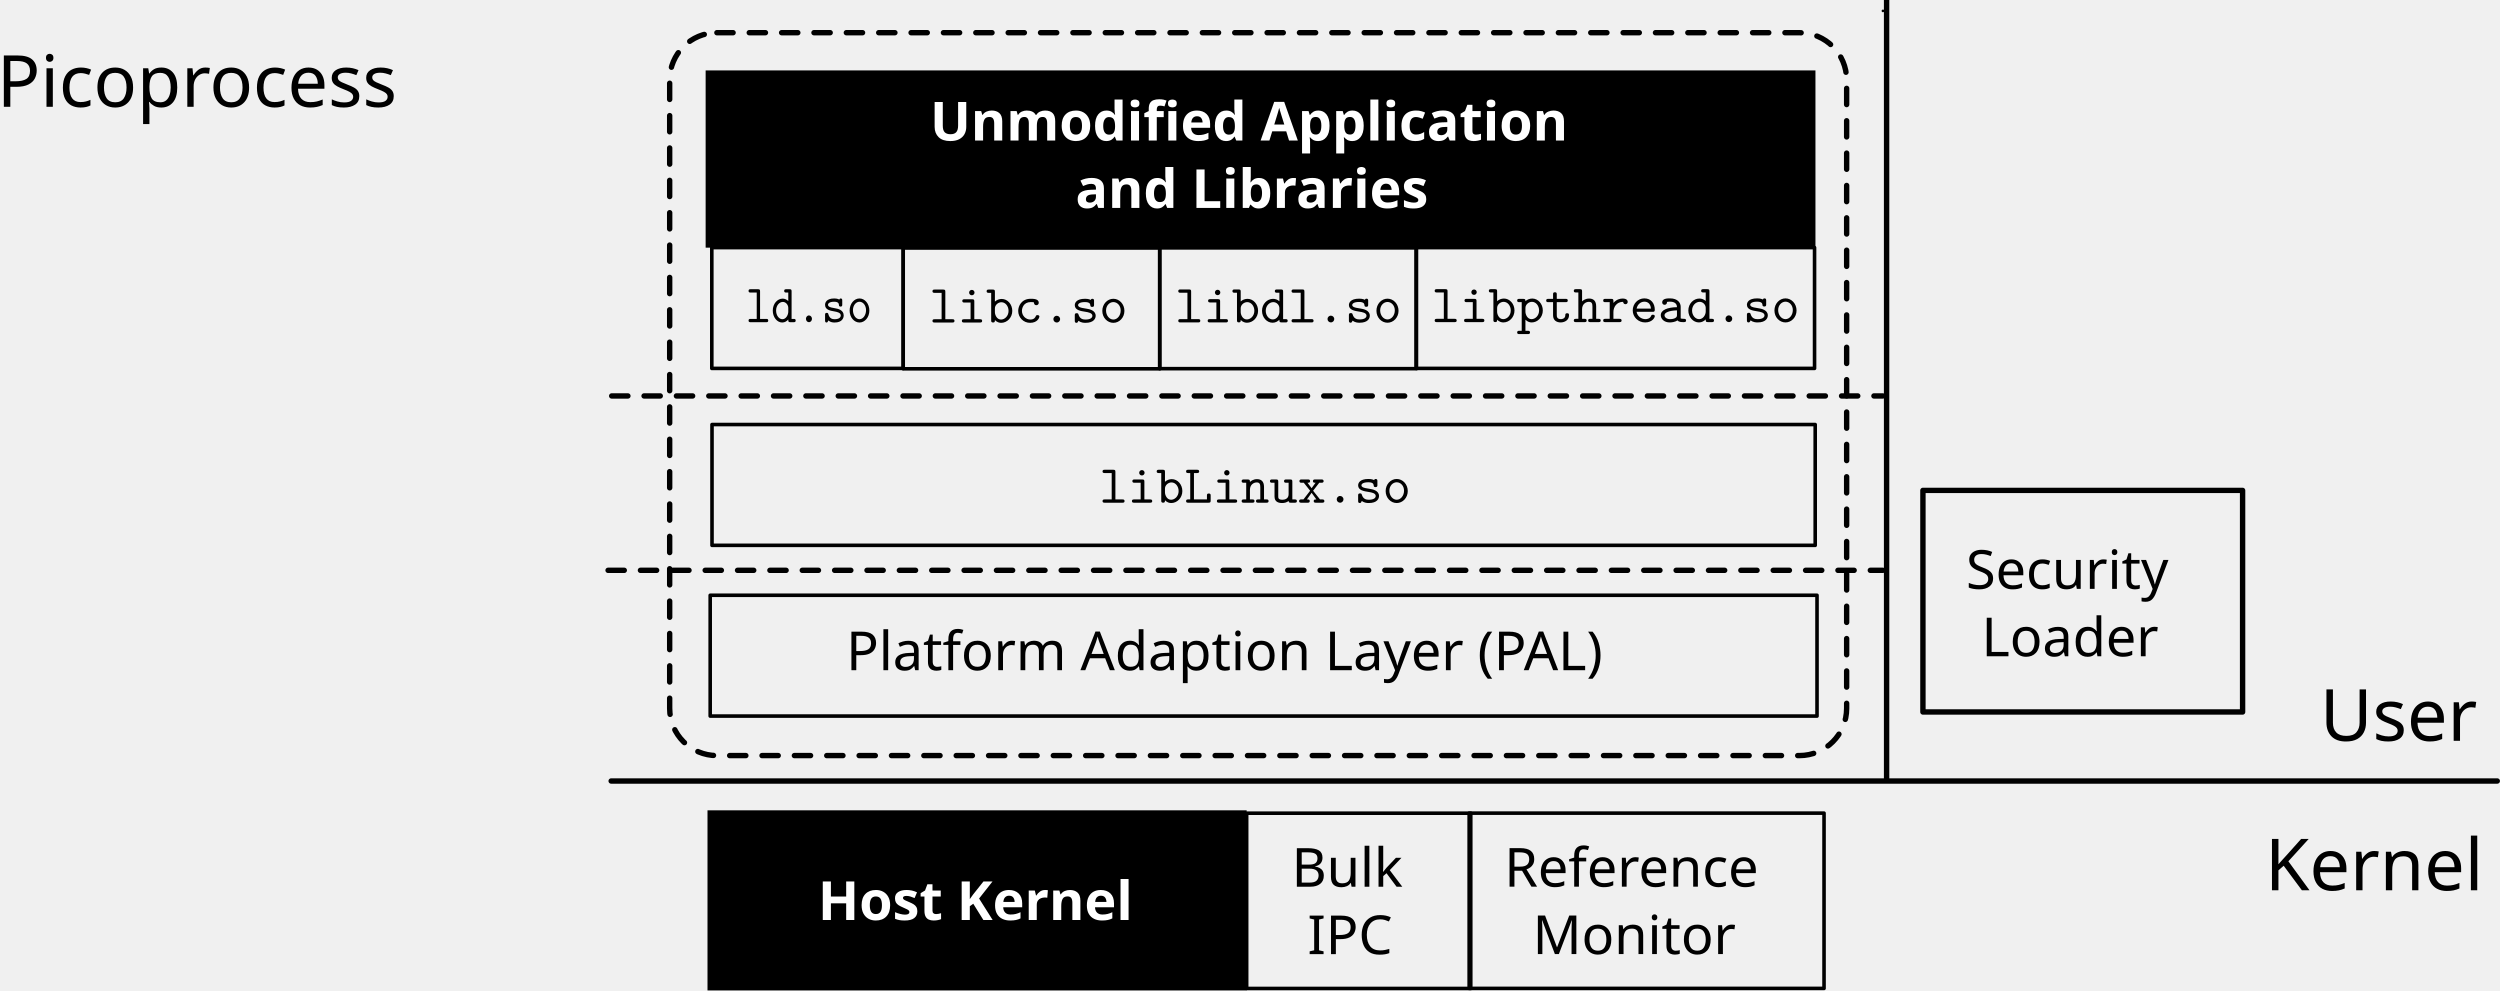
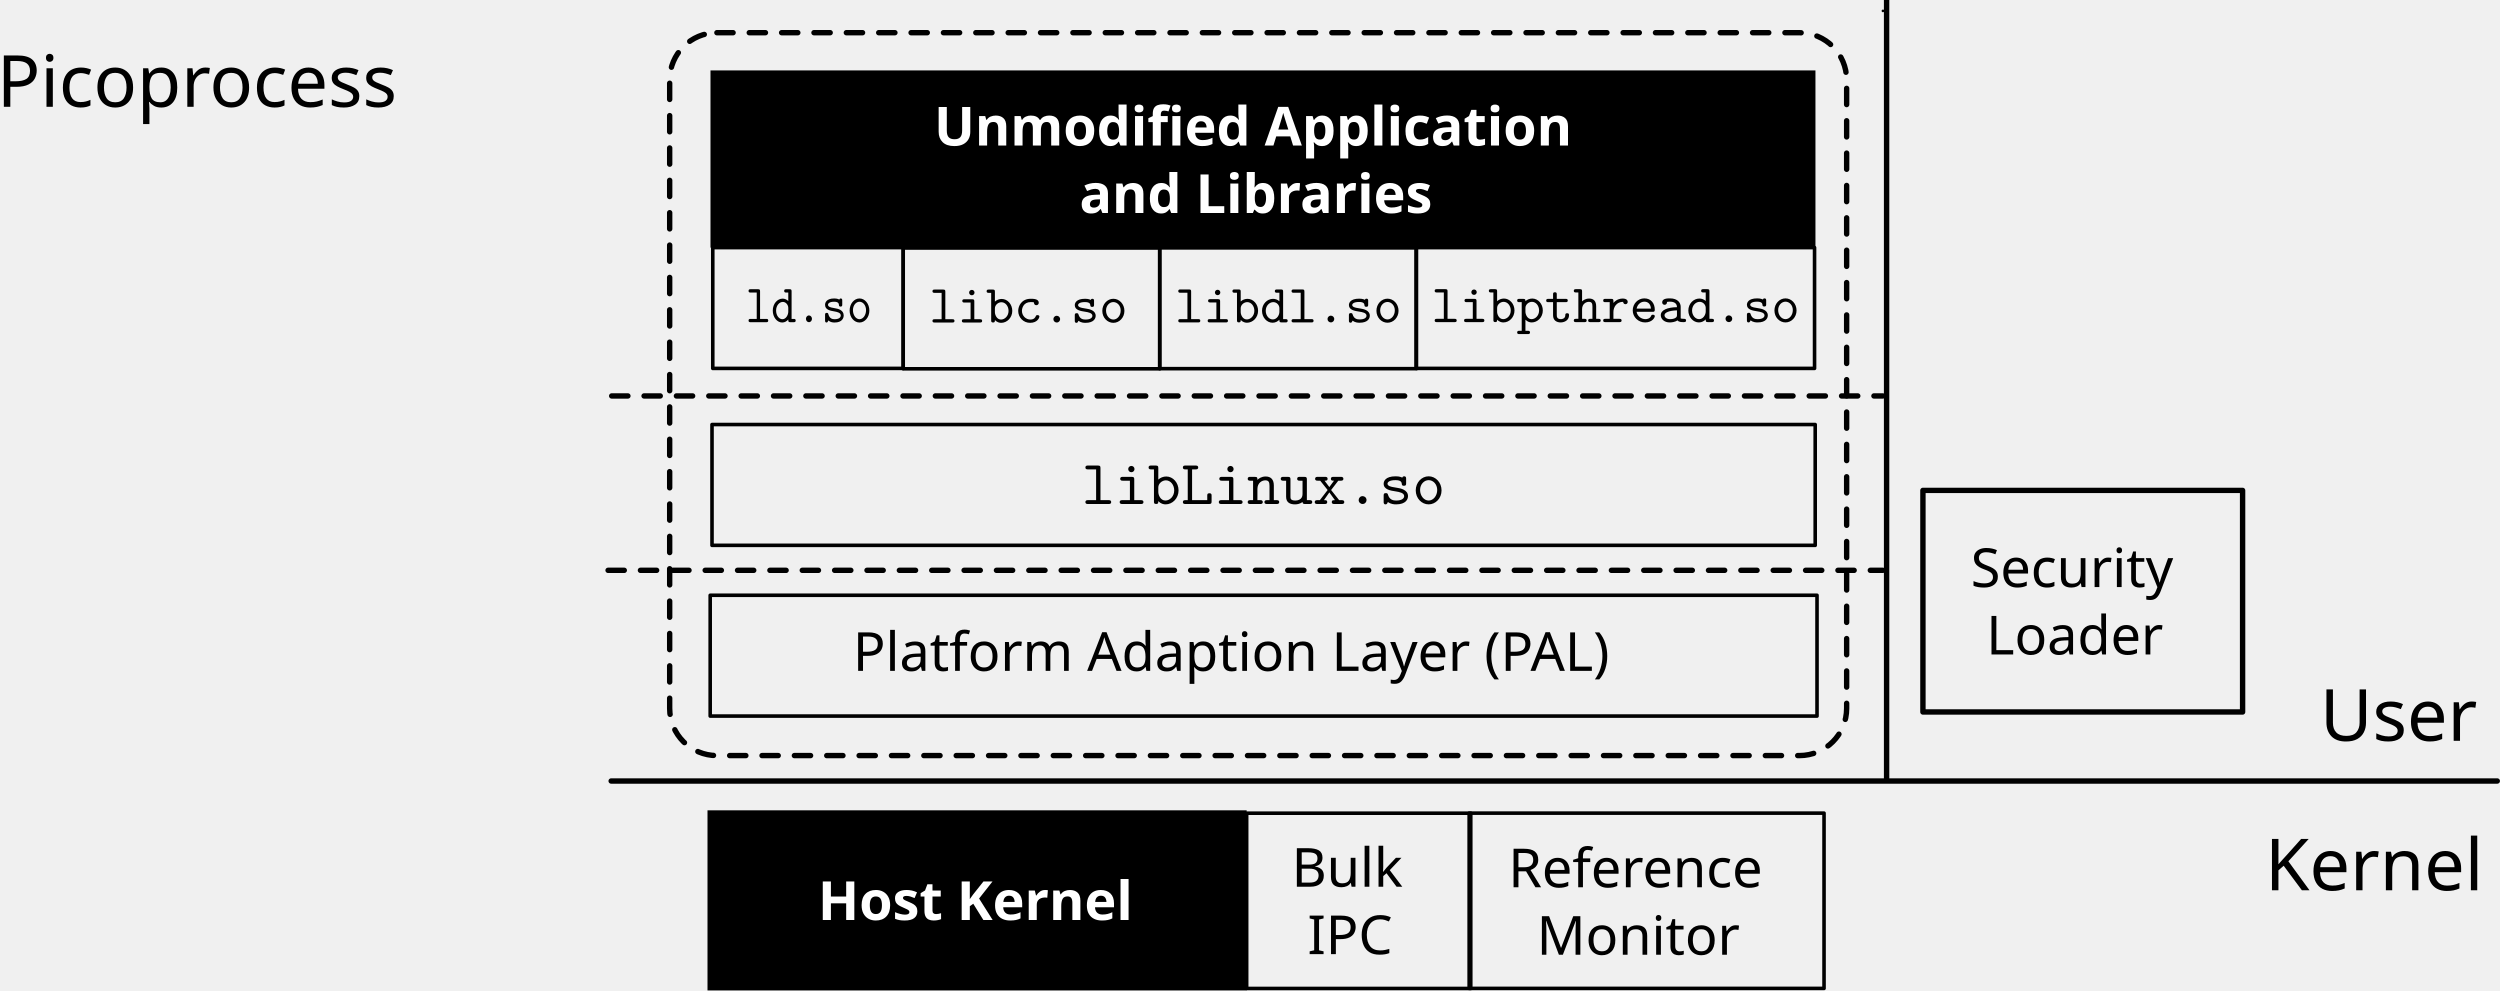
<svg xmlns="http://www.w3.org/2000/svg" width="784.799mm" height="310.869mm" viewBox="0 0 2780.783 1101.505" id="svg2" version="1.1">
  <defs id="defs4">
    <marker orient="auto" refY="0" refX="0" id="marker9793" style="overflow:visible">
      <path id="path9795" style="fill:#000000;fill-opacity:1;fill-rule:evenodd;stroke:#000000;stroke-width:0.625;stroke-linejoin:round;stroke-opacity:1" d="M 8.719,4.034 -2.207,0.016 8.719,-4.002 c -1.745,2.372 -1.735,5.617 -6e-7,8.035 z" transform="matrix(-1.1,0,0,-1.1,-1.1,0)" />
    </marker>
    <marker style="overflow:visible" id="marker9693" refX="0" refY="0" orient="auto">
      <path transform="matrix(-1.1,0,0,-1.1,-1.1,0)" d="M 8.719,4.034 -2.207,0.016 8.719,-4.002 c -1.745,2.372 -1.735,5.617 -6e-7,8.035 z" style="fill:#000000;fill-opacity:1;fill-rule:evenodd;stroke:#000000;stroke-width:0.625;stroke-linejoin:round;stroke-opacity:1" id="path9695" />
    </marker>
    <marker style="overflow:visible" id="marker8706" refX="0" refY="0" orient="auto">
      <path transform="scale(-0.6,-0.6)" d="M 8.719,4.034 -2.207,0.016 8.719,-4.002 c -1.745,2.372 -1.735,5.617 -6e-7,8.035 z" style="fill:#000000;fill-opacity:1;fill-rule:evenodd;stroke:#000000;stroke-width:0.625;stroke-linejoin:round;stroke-opacity:1" id="path8708" />
    </marker>
    <marker style="overflow:visible" id="marker8630" refX="0" refY="0" orient="auto">
      <path transform="matrix(-1.1,0,0,-1.1,-1.1,0)" d="M 8.719,4.034 -2.207,0.016 8.719,-4.002 c -1.745,2.372 -1.735,5.617 -6e-7,8.035 z" style="fill:#000000;fill-opacity:1;fill-rule:evenodd;stroke:#000000;stroke-width:0.625;stroke-linejoin:round;stroke-opacity:1" id="path8632" />
    </marker>
    <marker style="overflow:visible" id="marker6985" refX="0" refY="0" orient="auto">
      <path transform="matrix(-1.1,0,0,-1.1,-1.1,0)" d="M 8.719,4.034 -2.207,0.016 8.719,-4.002 c -1.745,2.372 -1.735,5.617 -6e-7,8.035 z" style="fill:#000000;fill-opacity:1;fill-rule:evenodd;stroke:#000000;stroke-width:0.625;stroke-linejoin:round;stroke-opacity:1" id="path6987" />
    </marker>
    <marker orient="auto" refY="0" refX="0" id="Arrow1Lend" style="overflow:visible">
      <path id="path4358" d="M 0,0 5,-5 -12.5,0 5,5 0,0 Z" style="fill:#000000;fill-opacity:1;fill-rule:evenodd;stroke:#000000;stroke-width:1pt;stroke-opacity:1" transform="matrix(-0.8,0,0,-0.8,-10,0)" />
    </marker>
    <marker orient="auto" refY="0" refX="0" id="Arrow2Lend-3-2" style="overflow:visible">
      <path id="path4376-0-9" style="fill:#000000;fill-opacity:1;fill-rule:evenodd;stroke:#000000;stroke-width:0.625;stroke-linejoin:round;stroke-opacity:1" d="M 8.719,4.034 -2.207,0.016 8.719,-4.002 c -1.745,2.372 -1.735,5.617 -6e-7,8.035 z" transform="matrix(-1.1,0,0,-1.1,-1.1,0)" />
    </marker>
    <marker orient="auto" refY="0" refX="0" id="Arrow2Lend-7" style="overflow:visible">
      <path id="path4376-9" style="fill:#000000;fill-opacity:1;fill-rule:evenodd;stroke:#000000;stroke-width:0.625;stroke-linejoin:round;stroke-opacity:1" d="M 8.719,4.034 -2.207,0.016 8.719,-4.002 c -1.745,2.372 -1.735,5.617 -6e-7,8.035 z" transform="matrix(-1.1,0,0,-1.1,-1.1,0)" />
    </marker>
    <marker orient="auto" refY="0" refX="0" id="Arrow2Lend-3-3-0" style="overflow:visible">
      <path id="path4376-0-0-7" style="fill:#000000;fill-opacity:1;fill-rule:evenodd;stroke:#000000;stroke-width:0.625;stroke-linejoin:round;stroke-opacity:1" d="M 8.719,4.034 -2.207,0.016 8.719,-4.002 c -1.745,2.372 -1.735,5.617 -6e-7,8.035 z" transform="matrix(-1.1,0,0,-1.1,-1.1,0)" />
    </marker>
    <marker style="overflow:visible" id="marker8706-0" refX="0" refY="0" orient="auto">
      <path transform="scale(-0.6,-0.6)" d="M 8.719,4.034 -2.207,0.016 8.719,-4.002 c -1.745,2.372 -1.735,5.617 -6e-7,8.035 z" style="fill:#000000;fill-opacity:1;fill-rule:evenodd;stroke:#000000;stroke-width:0.625;stroke-linejoin:round;stroke-opacity:1" id="path8708-1" />
    </marker>
  </defs>
  <g id="layer1" transform="translate(-30606.172,1742.544)">
-     <rect style="fill:#000000;fill-opacity:1;stroke:none;stroke-width:6;stroke-linejoin:round;stroke-miterlimit:4;stroke-dasharray:36, 12;stroke-dashoffset:0;stroke-opacity:1" id="rect4958" width="1234.464" height="197.143" x="31391.062" y="-1664.209" />
-     <text xml:space="preserve" style="font-style:normal;font-variant:normal;font-weight:bold;font-stretch:normal;line-height:0%;font-family:sans-serif;-inkscape-font-specification:'sans-serif Bold';text-align:center;letter-spacing:0px;word-spacing:0px;text-anchor:middle;fill:#ffffff;fill-opacity:1;stroke:none;stroke-width:1px;stroke-linecap:butt;stroke-linejoin:miter;stroke-opacity:1" x="32006.416" y="-1586.229" id="text4960">
-       <tspan id="tspan4962" x="32006.416" y="-1586.229" style="font-style:normal;font-variant:normal;font-weight:bold;font-stretch:normal;font-size:60px;line-height:1.25;font-family:sans-serif;-inkscape-font-specification:'sans-serif Bold'">Unmodified Application</tspan>
-       <tspan x="32006.416" y="-1511.229" id="tspan4964" style="font-style:normal;font-variant:normal;font-weight:bold;font-stretch:normal;font-size:60px;line-height:1.25;font-family:sans-serif;-inkscape-font-specification:'sans-serif Bold'">and Libraries</tspan>
+     <rect style="fill:#000000;fill-opacity:1;stroke:none;stroke-width:6;stroke-linejoin:round;stroke-miterlimit:4;stroke-dasharray:36, 12;stroke-dashoffset:0;stroke-opacity:1" id="rect4958" width="1229.065" height="197.143" x="31396.461" y="-1664.209" />
+     <text xml:space="preserve" style="font-style:normal;font-variant:normal;font-weight:bold;font-stretch:normal;line-height:0%;font-family:sans-serif;-inkscape-font-specification:'sans-serif Bold';text-align:center;letter-spacing:0px;word-spacing:0px;text-anchor:middle;fill:#ffffff;fill-opacity:1;stroke:none;stroke-width:1px;stroke-linecap:butt;stroke-linejoin:miter;stroke-opacity:1" x="32010.891" y="-1580.652" id="text4960">
+       <tspan id="tspan4962" x="32010.891" y="-1580.652" style="font-style:normal;font-variant:normal;font-weight:bold;font-stretch:normal;font-size:60px;line-height:1.25;font-family:sans-serif;-inkscape-font-specification:'sans-serif Bold'">Unmodified Application</tspan>
+       <tspan x="32010.891" y="-1505.652" id="tspan4964" style="font-style:normal;font-variant:normal;font-weight:bold;font-stretch:normal;font-size:60px;line-height:1.25;font-family:sans-serif;-inkscape-font-specification:'sans-serif Bold'">and Libraries</tspan>
    </text>
-     <rect style="fill:none;fill-opacity:1;stroke:#000000;stroke-width:4;stroke-linejoin:round;stroke-miterlimit:4;stroke-dasharray:none;stroke-dashoffset:0;stroke-opacity:1" id="rect4958-3" width="212.909" height="134.379" x="31397.92" y="-1467.113" />
+     <rect style="fill:none;fill-opacity:1;stroke:#000000;stroke-width:4;stroke-linejoin:round;stroke-miterlimit:4;stroke-dasharray:none;stroke-dashoffset:0;stroke-opacity:1" id="rect4958-3" width="211.829" height="134.379" x="31399" y="-1467.113" />
    <text xml:space="preserve" style="font-style:normal;font-variant:normal;font-weight:normal;font-stretch:normal;line-height:0%;font-family:'Latin Modern Mono';-inkscape-font-specification:'Latin Modern Mono';letter-spacing:0px;word-spacing:0px;fill:#000000;fill-opacity:1;stroke:none;stroke-width:1px;stroke-linecap:butt;stroke-linejoin:miter;stroke-opacity:1" x="33271.258" y="-1307.803" id="text4981" transform="scale(0.94483,1.058391)">
      <tspan id="tspan4983" x="33271.258" y="-1307.803" style="font-size:56.69px;line-height:1.25">ld.so</tspan>
    </text>
    <rect style="fill:none;fill-opacity:1;stroke:#000000;stroke-width:4;stroke-linejoin:round;stroke-miterlimit:4;stroke-dasharray:none;stroke-dashoffset:0;stroke-opacity:1" id="rect4958-3-3" width="285.362" height="134.379" x="31610.826" y="-1466.709" />
    <text xml:space="preserve" style="font-style:normal;font-variant:normal;font-weight:normal;font-stretch:normal;line-height:0%;font-family:'Latin Modern Mono';-inkscape-font-specification:'Latin Modern Mono';letter-spacing:0px;word-spacing:0px;fill:#000000;fill-opacity:1;stroke:none;stroke-width:1px;stroke-linecap:butt;stroke-linejoin:miter;stroke-opacity:1" x="31639.857" y="-1383.805" id="text4981-7">
      <tspan id="tspan4983-9" x="31639.857" y="-1383.805" style="font-size:60px;line-height:1.25">libc.so</tspan>
    </text>
    <rect style="fill:none;fill-opacity:1;stroke:#000000;stroke-width:4;stroke-linejoin:round;stroke-miterlimit:4;stroke-dasharray:none;stroke-dashoffset:0;stroke-opacity:1" id="rect4958-3-3-8" width="285.64" height="134.379" x="31896.088" y="-1466.83" />
    <text xml:space="preserve" style="font-style:normal;font-variant:normal;font-weight:normal;font-stretch:normal;line-height:0%;font-family:'Latin Modern Mono';-inkscape-font-specification:'Latin Modern Mono';letter-spacing:0px;word-spacing:0px;fill:#000000;fill-opacity:1;stroke:none;stroke-width:1px;stroke-linecap:butt;stroke-linejoin:miter;stroke-opacity:1" x="31913.273" y="-1383.926" id="text4981-7-6">
      <tspan id="tspan4983-9-7" x="31913.273" y="-1383.926" style="font-size:60px;line-height:1.25">libdl.so</tspan>
    </text>
    <text xml:space="preserve" style="font-style:normal;font-weight:normal;line-height:0%;font-family:sans-serif;letter-spacing:0px;word-spacing:0px;fill:#000000;fill-opacity:1;stroke:none;stroke-width:1px;stroke-linecap:butt;stroke-linejoin:miter;stroke-opacity:1" x="32009.678" y="-1388.991" id="text5027">
      <tspan id="tspan5029" x="32009.678" y="-1388.991" style="font-size:60px;line-height:1.25"> </tspan>
    </text>
    <rect style="fill:none;fill-opacity:1;stroke:#000000;stroke-width:4;stroke-linejoin:round;stroke-miterlimit:4;stroke-dasharray:none;stroke-dashoffset:0;stroke-opacity:1" id="rect4958-3-3-8-0" width="443.224" height="134.379" x="32181.295" y="-1467.155" />
    <text xml:space="preserve" style="font-style:normal;font-variant:normal;font-weight:normal;font-stretch:normal;line-height:0%;font-family:'Latin Modern Mono';-inkscape-font-specification:'Latin Modern Mono';letter-spacing:0px;word-spacing:0px;fill:#000000;fill-opacity:1;stroke:none;stroke-width:1px;stroke-linecap:butt;stroke-linejoin:miter;stroke-opacity:1" x="32198.48" y="-1384.251" id="text4981-7-6-4">
      <tspan id="tspan4983-9-7-8" x="32198.48" y="-1384.251" style="font-size:60px;line-height:1.25">libpthread.so</tspan>
    </text>
    <rect style="fill:none;fill-opacity:1;stroke:#000000;stroke-width:4;stroke-linejoin:round;stroke-miterlimit:4;stroke-dasharray:none;stroke-dashoffset:0;stroke-opacity:1" id="rect4958-3-3-8-0-4" width="1227.102" height="134.379" x="31398.146" y="-1270.313" />
-     <text xml:space="preserve" style="font-style:normal;font-variant:normal;font-weight:normal;font-stretch:normal;line-height:0%;font-family:'Latin Modern Mono';-inkscape-font-specification:'Latin Modern Mono';letter-spacing:0px;word-spacing:0px;fill:#000000;fill-opacity:1;stroke:none;stroke-width:1px;stroke-linecap:butt;stroke-linejoin:miter;stroke-opacity:1" x="31829.031" y="-1183.372" id="text4981-7-6-4-8">
-       <tspan id="tspan4983-9-7-8-1" x="31829.031" y="-1183.372" style="font-size:60px;line-height:1.25">libLinux.so</tspan>
+     <text xml:space="preserve" style="font-style:normal;font-variant:normal;font-weight:normal;font-stretch:normal;line-height:0%;font-family:'Latin Modern Mono';-inkscape-font-specification:'Latin Modern Mono';letter-spacing:0px;word-spacing:0px;fill:#000000;fill-opacity:1;stroke:none;stroke-width:1px;stroke-linecap:butt;stroke-linejoin:miter;stroke-opacity:1" x="31809.436" y="-1181.948" id="text4981-7-6-4-8">
+       <tspan id="tspan4983-9-7-8-1" x="31809.436" y="-1181.948" style="font-style:normal;font-variant:normal;font-weight:normal;font-stretch:normal;font-size:70px;line-height:1.25;font-family:'Latin Modern Mono';-inkscape-font-specification:'Latin Modern Mono, Normal';font-variant-ligatures:normal;font-variant-caps:normal;font-variant-numeric:normal;font-feature-settings:normal;text-align:start;writing-mode:lr-tb;text-anchor:start">libLinux.so</tspan>
    </text>
    <rect style="fill:none;fill-opacity:1;stroke:#000000;stroke-width:4;stroke-linejoin:round;stroke-miterlimit:4;stroke-dasharray:none;stroke-dashoffset:0;stroke-opacity:1" id="rect4958-3-3-8-0-4-6" width="1231.142" height="134.379" x="31396.125" y="-1080.404" />
-     <text xml:space="preserve" style="font-style:normal;font-variant:normal;font-weight:normal;font-stretch:normal;line-height:0%;font-family:sans-serif;-inkscape-font-specification:sans-serif;letter-spacing:0px;word-spacing:0px;fill:#000000;fill-opacity:1;stroke:none;stroke-width:1px;stroke-linecap:butt;stroke-linejoin:miter;stroke-opacity:1" x="31547.406" y="-997.085" id="text4981-7-6-4-8-8">
-       <tspan id="tspan4983-9-7-8-1-5" x="31547.406" y="-997.085" style="font-size:60px;line-height:1.25">Platform Adaption Layer (PAL)</tspan>
+     <text xml:space="preserve" style="font-style:normal;font-variant:normal;font-weight:normal;font-stretch:normal;line-height:0%;font-family:sans-serif;-inkscape-font-specification:sans-serif;letter-spacing:0px;word-spacing:0px;fill:#000000;fill-opacity:1;stroke:none;stroke-width:1px;stroke-linecap:butt;stroke-linejoin:miter;stroke-opacity:1" x="31554.885" y="-996.31" id="text4981-7-6-4-8-8">
+       <tspan id="tspan4983-9-7-8-1-5" x="31554.885" y="-996.31" style="font-size:60px;line-height:1.25">Platform Adaption Layer (PAL)</tspan>
    </text>
    <rect style="fill:none;fill-opacity:1;stroke:#000000;stroke-width:6;stroke-linecap:round;stroke-linejoin:round;stroke-miterlimit:4;stroke-dasharray:18, 18;stroke-dashoffset:0;stroke-opacity:1" id="rect5118" width="1309.158" height="804.081" x="31351.061" y="-1706.179" ry="52.528" />
    <path style="fill:none;fill-rule:evenodd;stroke:#000000;stroke-width:6;stroke-linecap:round;stroke-linejoin:miter;stroke-miterlimit:4;stroke-dasharray:18, 18;stroke-dashoffset:0;stroke-opacity:1" d="m 31286.581,-1302.118 1413.87,0" id="path5120" />
    <path style="fill:none;fill-rule:evenodd;stroke:#000000;stroke-width:6;stroke-linecap:round;stroke-linejoin:miter;stroke-miterlimit:4;stroke-dasharray:18, 18;stroke-dashoffset:0;stroke-opacity:1" d="m 31282.555,-1108.169 1417.88,0" id="path5120-1" />
    <path style="fill:none;fill-rule:evenodd;stroke:#000000;stroke-width:6;stroke-linecap:round;stroke-linejoin:miter;stroke-miterlimit:4;stroke-dasharray:none;stroke-dashoffset:0;stroke-opacity:1" d="m 31285.981,-873.813 2097.931,0" id="path5120-1-3" />
    <circle id="path5167" style="fill:#000000;stroke:none" cx="32700.621" cy="-1730.423" r="1.5" />
    <path style="fill:none;fill-rule:evenodd;stroke:#000000;stroke-width:6;stroke-linecap:butt;stroke-linejoin:miter;stroke-miterlimit:4;stroke-dasharray:none;stroke-opacity:1" d="m 32704.662,-1742.544 0,868.731" id="path5169" />
    <rect style="fill:none;fill-opacity:1;stroke:#000000;stroke-width:6;stroke-linecap:round;stroke-linejoin:round;stroke-miterlimit:4;stroke-dasharray:none;stroke-dashoffset:0;stroke-opacity:1" id="rect5171" width="355.574" height="246.477" x="32745.068" y="-1197.062" ry="0" />
-     <text xml:space="preserve" style="font-style:normal;font-variant:normal;font-weight:normal;font-stretch:normal;line-height:0%;font-family:sans-serif;-inkscape-font-specification:sans-serif;text-align:center;letter-spacing:0px;word-spacing:0px;text-anchor:middle;fill:#000000;fill-opacity:1;stroke:none;stroke-width:1px;stroke-linecap:butt;stroke-linejoin:miter;stroke-opacity:1" x="32916.516" y="-1087.575" id="text4981-7-6-4-8-8-1">
-       <tspan id="tspan4983-9-7-8-1-5-5" x="32916.516" y="-1087.575" style="font-size:60px;line-height:1.25">Security</tspan>
-       <tspan x="32916.516" y="-1012.575" id="tspan5193" style="font-size:60px;line-height:1.25">Loader</tspan>
+     <text xml:space="preserve" style="font-style:normal;font-variant:normal;font-weight:normal;font-stretch:normal;line-height:0%;font-family:sans-serif;-inkscape-font-specification:sans-serif;text-align:center;letter-spacing:0px;word-spacing:0px;text-anchor:middle;fill:#000000;fill-opacity:1;stroke:none;stroke-width:1px;stroke-linecap:butt;stroke-linejoin:miter;stroke-opacity:1" x="32921.785" y="-1089.57" id="text4981-7-6-4-8-8-1">
+       <tspan id="tspan4983-9-7-8-1-5-5" x="32921.785" y="-1089.57" style="font-size:60px;line-height:1.25">Security</tspan>
+       <tspan x="32921.785" y="-1014.571" id="tspan5193" style="font-size:60px;line-height:1.25">Loader</tspan>
    </text>
    <rect style="fill:#000000;fill-opacity:1;stroke:none;stroke-width:6;stroke-linejoin:round;stroke-miterlimit:4;stroke-dasharray:36, 12;stroke-dashoffset:0;stroke-opacity:1" id="rect4958-6" width="599.708" height="200.324" x="31393.139" y="-841.204" />
    <text xml:space="preserve" style="font-style:normal;font-variant:normal;font-weight:bold;font-stretch:normal;line-height:0%;font-family:sans-serif;-inkscape-font-specification:'sans-serif Bold';text-align:center;letter-spacing:0px;word-spacing:0px;text-anchor:middle;fill:#ffffff;fill-opacity:1;stroke:none;stroke-width:1px;stroke-linecap:butt;stroke-linejoin:miter;stroke-opacity:1" x="31698.859" y="-719.239" id="text4960-9">
      <tspan x="31698.859" y="-719.239" id="tspan4964-4" style="font-style:normal;font-variant:normal;font-weight:bold;font-stretch:normal;font-size:60px;line-height:1.25;font-family:sans-serif;-inkscape-font-specification:'sans-serif Bold'">Host Kernel</tspan>
    </text>
    <rect style="fill:none;fill-opacity:1;stroke:#000000;stroke-width:4;stroke-linejoin:round;stroke-miterlimit:4;stroke-dasharray:none;stroke-dashoffset:0;stroke-opacity:1" id="rect4958-3-3-8-0-4-6-6" width="249.274" height="194.989" x="31992.848" y="-838.028" />
    <text xml:space="preserve" style="font-style:normal;font-variant:normal;font-weight:normal;font-stretch:normal;line-height:0%;font-family:sans-serif;-inkscape-font-specification:sans-serif;text-align:center;letter-spacing:0px;word-spacing:0px;text-anchor:middle;fill:#000000;fill-opacity:1;stroke:none;stroke-width:1px;stroke-linecap:butt;stroke-linejoin:miter;stroke-opacity:1" x="32115.594" y="-756.245" id="text4981-7-6-4-8-8-0">
      <tspan id="tspan4983-9-7-8-1-5-7" x="32115.594" y="-756.245" style="font-size:60px;line-height:1.25">Bulk</tspan>
      <tspan x="32115.594" y="-681.245" id="tspan5266" style="font-size:60px;line-height:1.25">IPC</tspan>
    </text>
    <rect style="fill:none;fill-opacity:1;stroke:#000000;stroke-width:4;stroke-linejoin:round;stroke-miterlimit:4;stroke-dasharray:none;stroke-dashoffset:0;stroke-opacity:1" id="rect4958-3-3-8-0-4-6-6-4" width="394.736" height="194.989" x="32240.338" y="-838.089" />
-     <text xml:space="preserve" style="font-style:normal;font-variant:normal;font-weight:normal;font-stretch:normal;line-height:0%;font-family:sans-serif;-inkscape-font-specification:sans-serif;text-align:center;letter-spacing:0px;word-spacing:0px;text-anchor:middle;fill:#000000;fill-opacity:1;stroke:none;stroke-width:1px;stroke-linecap:butt;stroke-linejoin:miter;stroke-opacity:1" x="32431.775" y="-756.306" id="text4981-7-6-4-8-8-0-3">
-       <tspan id="tspan4983-9-7-8-1-5-7-7" x="32431.775" y="-756.306" style="font-size:60px;line-height:1.25">Reference</tspan>
-       <tspan x="32431.775" y="-681.306" id="tspan5266-9" style="font-size:60px;line-height:1.25">Monitor</tspan>
+     <text xml:space="preserve" style="font-style:normal;font-variant:normal;font-weight:normal;font-stretch:normal;line-height:0%;font-family:sans-serif;-inkscape-font-specification:sans-serif;text-align:center;letter-spacing:0px;word-spacing:0px;text-anchor:middle;fill:#000000;fill-opacity:1;stroke:none;stroke-width:1px;stroke-linecap:butt;stroke-linejoin:miter;stroke-opacity:1" x="32436.24" y="-755.61" id="text4981-7-6-4-8-8-0-3">
+       <tspan id="tspan4983-9-7-8-1-5-7-7" x="32436.24" y="-755.61" style="font-size:60px;line-height:1.25">Reference</tspan>
+       <tspan x="32436.24" y="-680.61" id="tspan5266-9" style="font-size:60px;line-height:1.25">Monitor</tspan>
    </text>
    <text xml:space="preserve" style="font-style:normal;font-variant:normal;font-weight:normal;font-stretch:normal;line-height:0%;font-family:sans-serif;-inkscape-font-specification:sans-serif;text-align:center;letter-spacing:0px;word-spacing:0px;text-anchor:middle;fill:#000000;fill-opacity:1;stroke:none;stroke-width:1px;stroke-linecap:butt;stroke-linejoin:miter;stroke-opacity:1" x="33281.992" y="-918.554" id="text4981-7-6-4-8-8-0-3-0">
      <tspan x="33281.992" y="-918.554" id="tspan5266-9-2" style="font-size:80px;line-height:1.25">User</tspan>
    </text>
    <text xml:space="preserve" style="font-style:normal;font-variant:normal;font-weight:normal;font-stretch:normal;line-height:0%;font-family:sans-serif;-inkscape-font-specification:sans-serif;text-align:center;letter-spacing:0px;word-spacing:0px;text-anchor:middle;fill:#000000;fill-opacity:1;stroke:none;stroke-width:1px;stroke-linecap:butt;stroke-linejoin:miter;stroke-opacity:1" x="33254.789" y="-752.285" id="text4981-7-6-4-8-8-0-3-0-2">
      <tspan x="33254.789" y="-752.285" id="tspan5266-9-2-6" style="font-size:80px;line-height:1.25">Kernel</tspan>
    </text>
    <text xml:space="preserve" style="font-style:normal;font-variant:normal;font-weight:normal;font-stretch:normal;line-height:0%;font-family:sans-serif;-inkscape-font-specification:sans-serif;text-align:center;letter-spacing:0px;word-spacing:0px;text-anchor:middle;fill:#000000;fill-opacity:1;stroke:none;stroke-width:1px;stroke-linecap:butt;stroke-linejoin:miter;stroke-opacity:1" x="30833.008" y="-1623.735" id="text4981-7-6-4-8-8-0-3-0-2-5">
      <tspan x="30833.008" y="-1623.735" id="tspan5266-9-2-6-5" style="font-size:80px;line-height:1.25">Picoprocess</tspan>
    </text>
  </g>
</svg>
